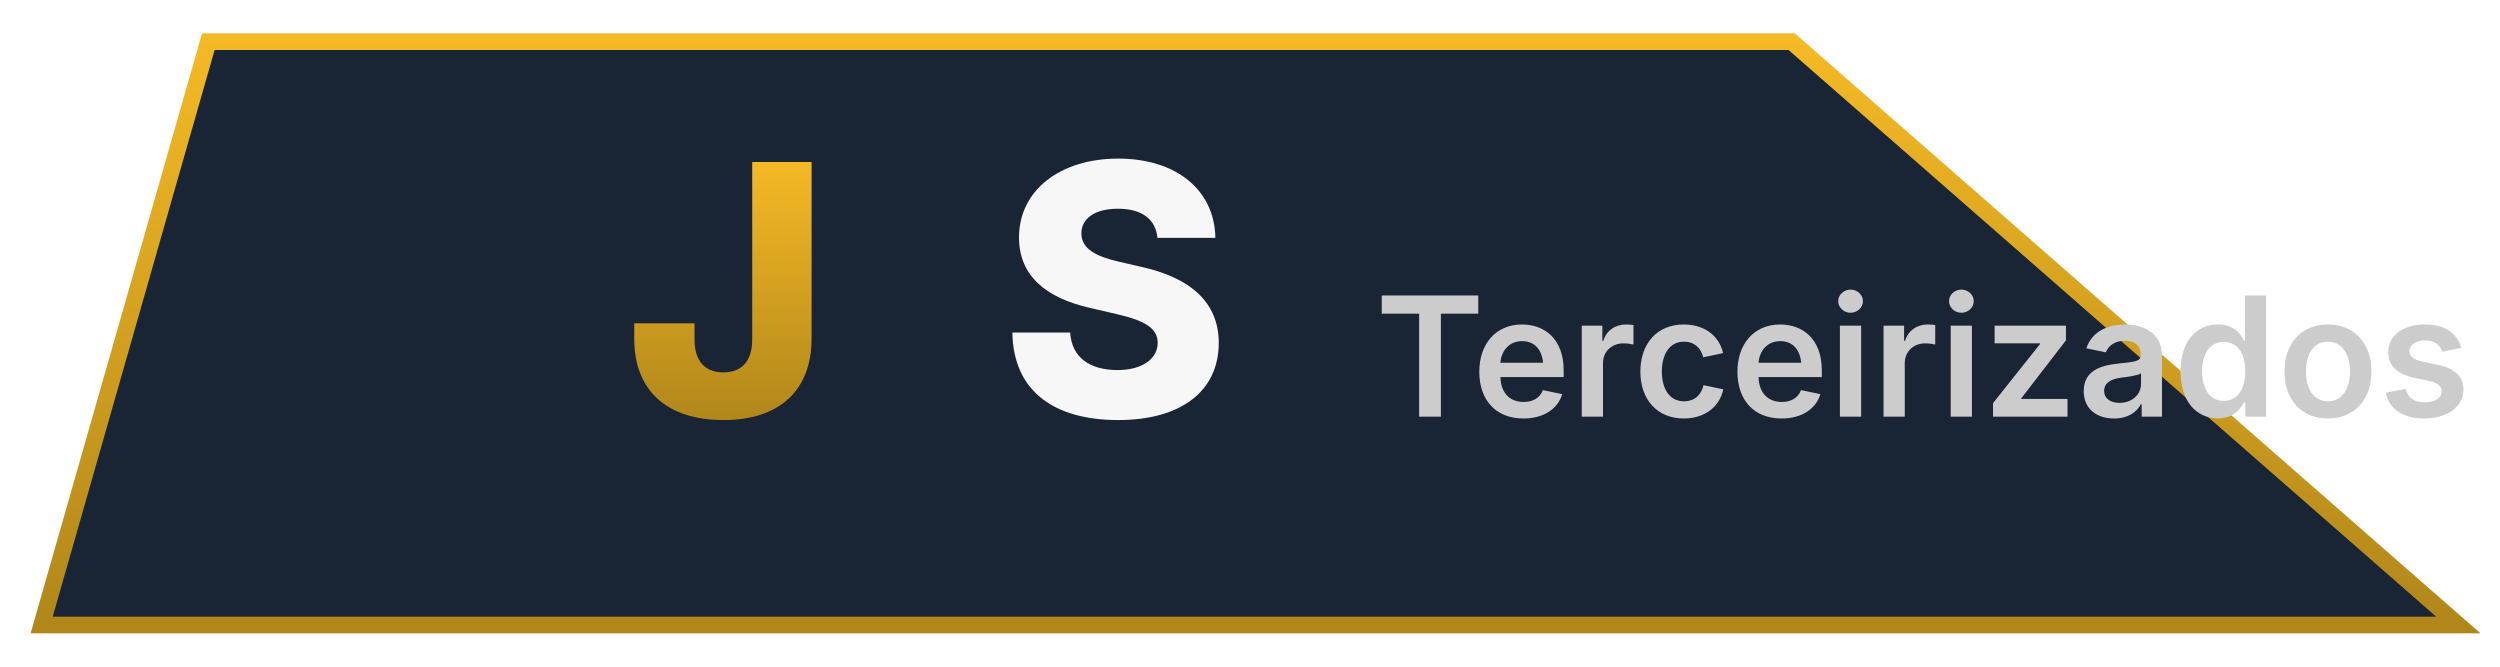
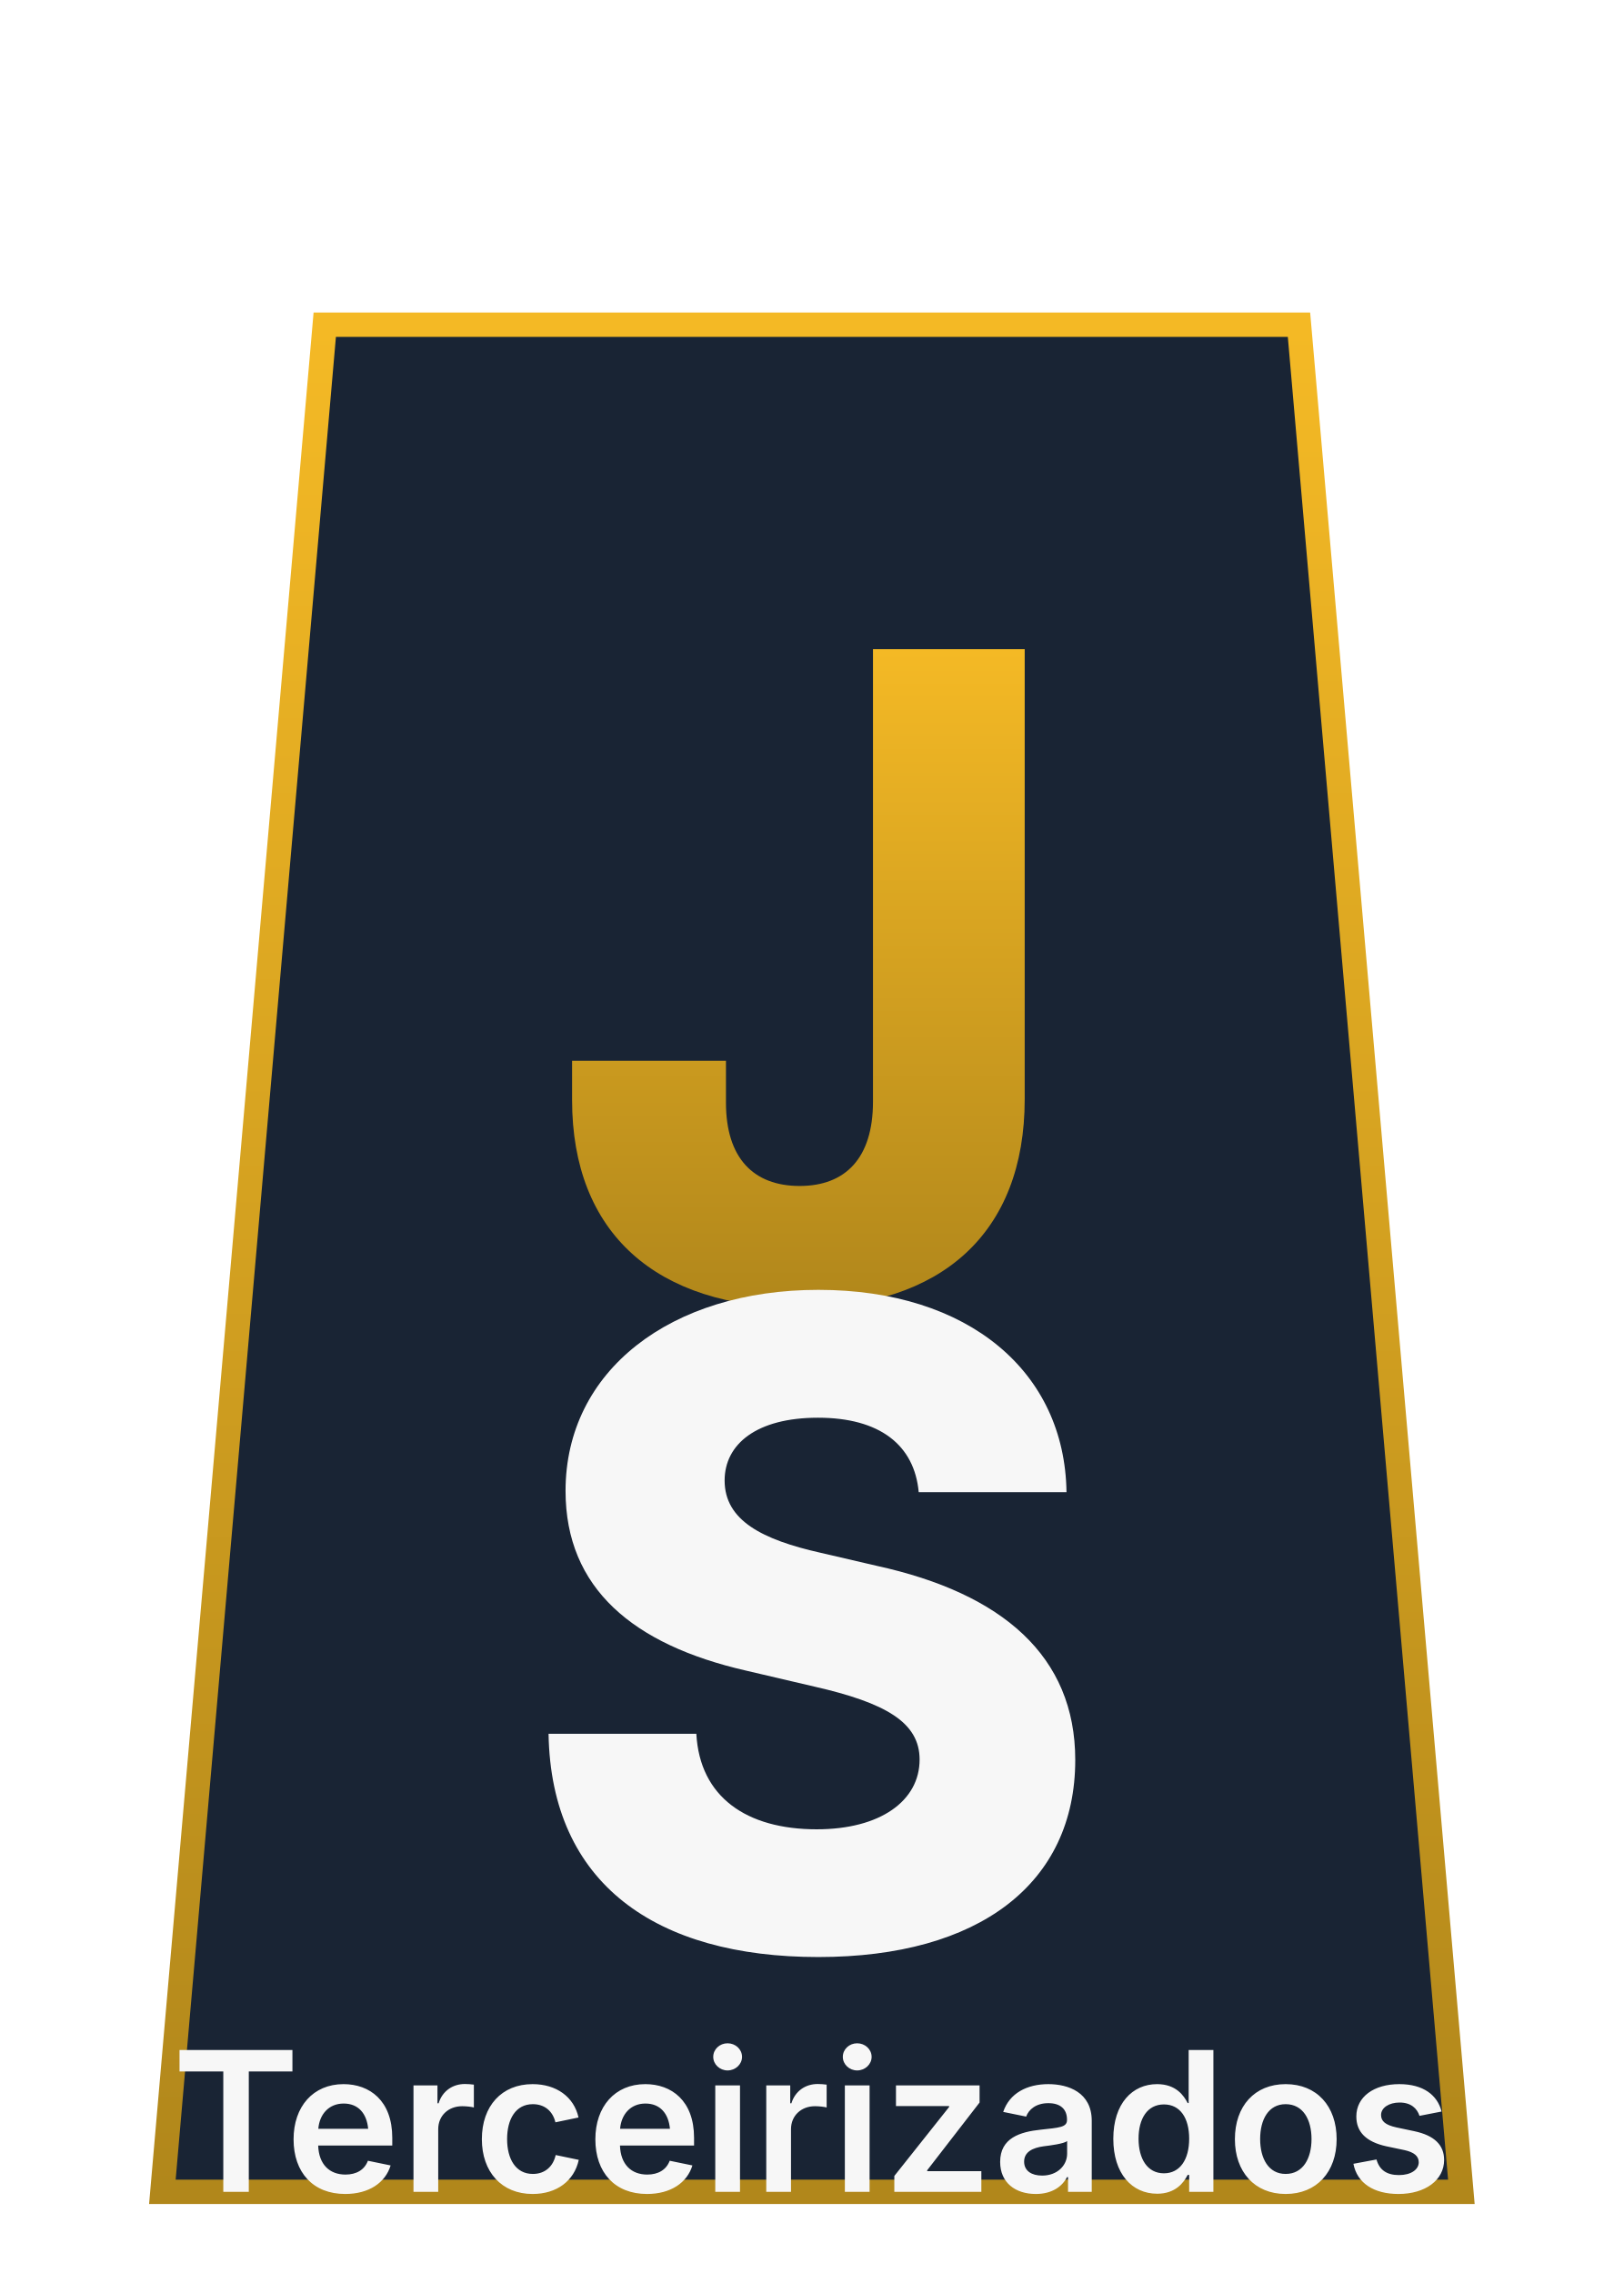
- <svg xmlns="http://www.w3.org/2000/svg" viewBox="0 0 300 80">
+ <svg xmlns="http://www.w3.org/2000/svg" viewBox="0 0 200 280">
  <defs>
    <linearGradient id="goldGrad" x1="0" y1="0" x2="0" y2="1">
      <stop offset="0%" stop-color="hsl(43, 90%, 55%)" />
      <stop offset="100%" stop-color="hsl(43, 74%, 40%)" />
    </linearGradient>
  </defs>
-   <polygon points="5,75 25,5 215,5 295,75" fill="hsl(215,35%,15%)" stroke="url(#goldGrad)" stroke-width="2" />
-   <text x="75" y="50" font-family="Inter, sans-serif" font-size="42" font-weight="800" fill="url(#goldGrad)">J</text>
-   <text x="120" y="50" font-family="Inter, sans-serif" font-size="42" font-weight="800" fill="hsl(0,0%,97%)">S</text>
-   <text x="165" y="50" font-family="Inter, sans-serif" font-size="20" font-weight="600" fill="hsl(0,0%,80%)">Terceirizados</text>
+   <polygon points="20,270 40,40 160,40 180,270" fill="hsl(215,35%,15%)" stroke="url(#goldGrad)" stroke-width="3" />
+   <text x="100" y="160" text-anchor="middle" font-family="Inter, sans-serif" font-size="110" font-weight="800" fill="url(#goldGrad)">J</text>
+   <text x="100" y="240" text-anchor="middle" font-family="Inter, sans-serif" font-size="110" font-weight="800" fill="hsl(0,0%,97%)">S</text>
+   <text x="100" y="270" text-anchor="middle" font-family="Inter, sans-serif" font-size="24" font-weight="600" fill="hsl(0,0%,97%)">Terceirizados</text>
</svg>
